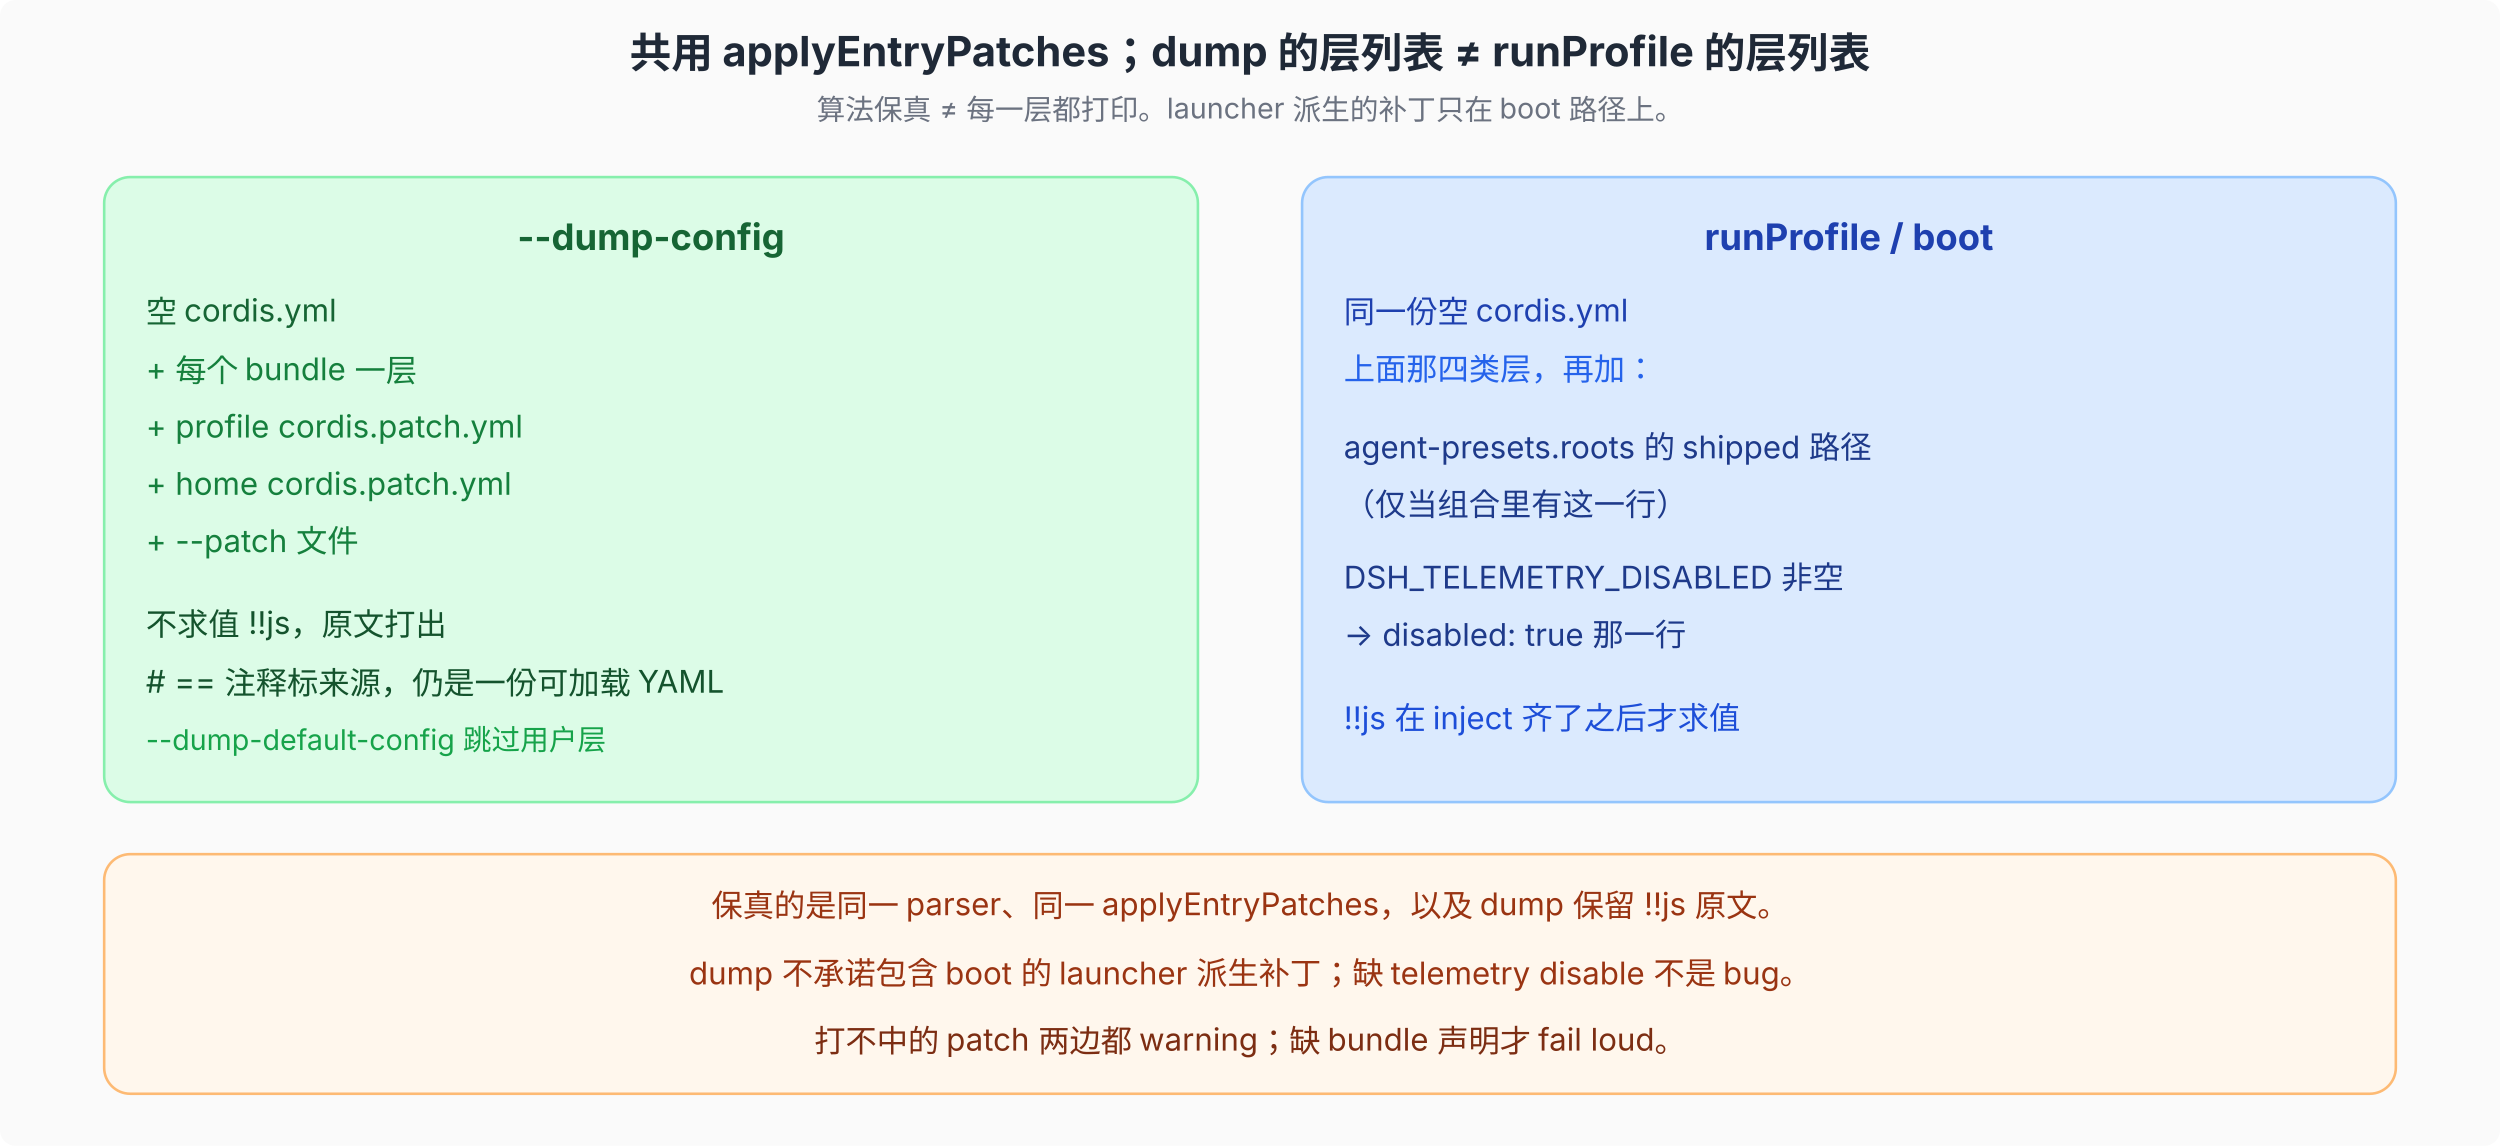
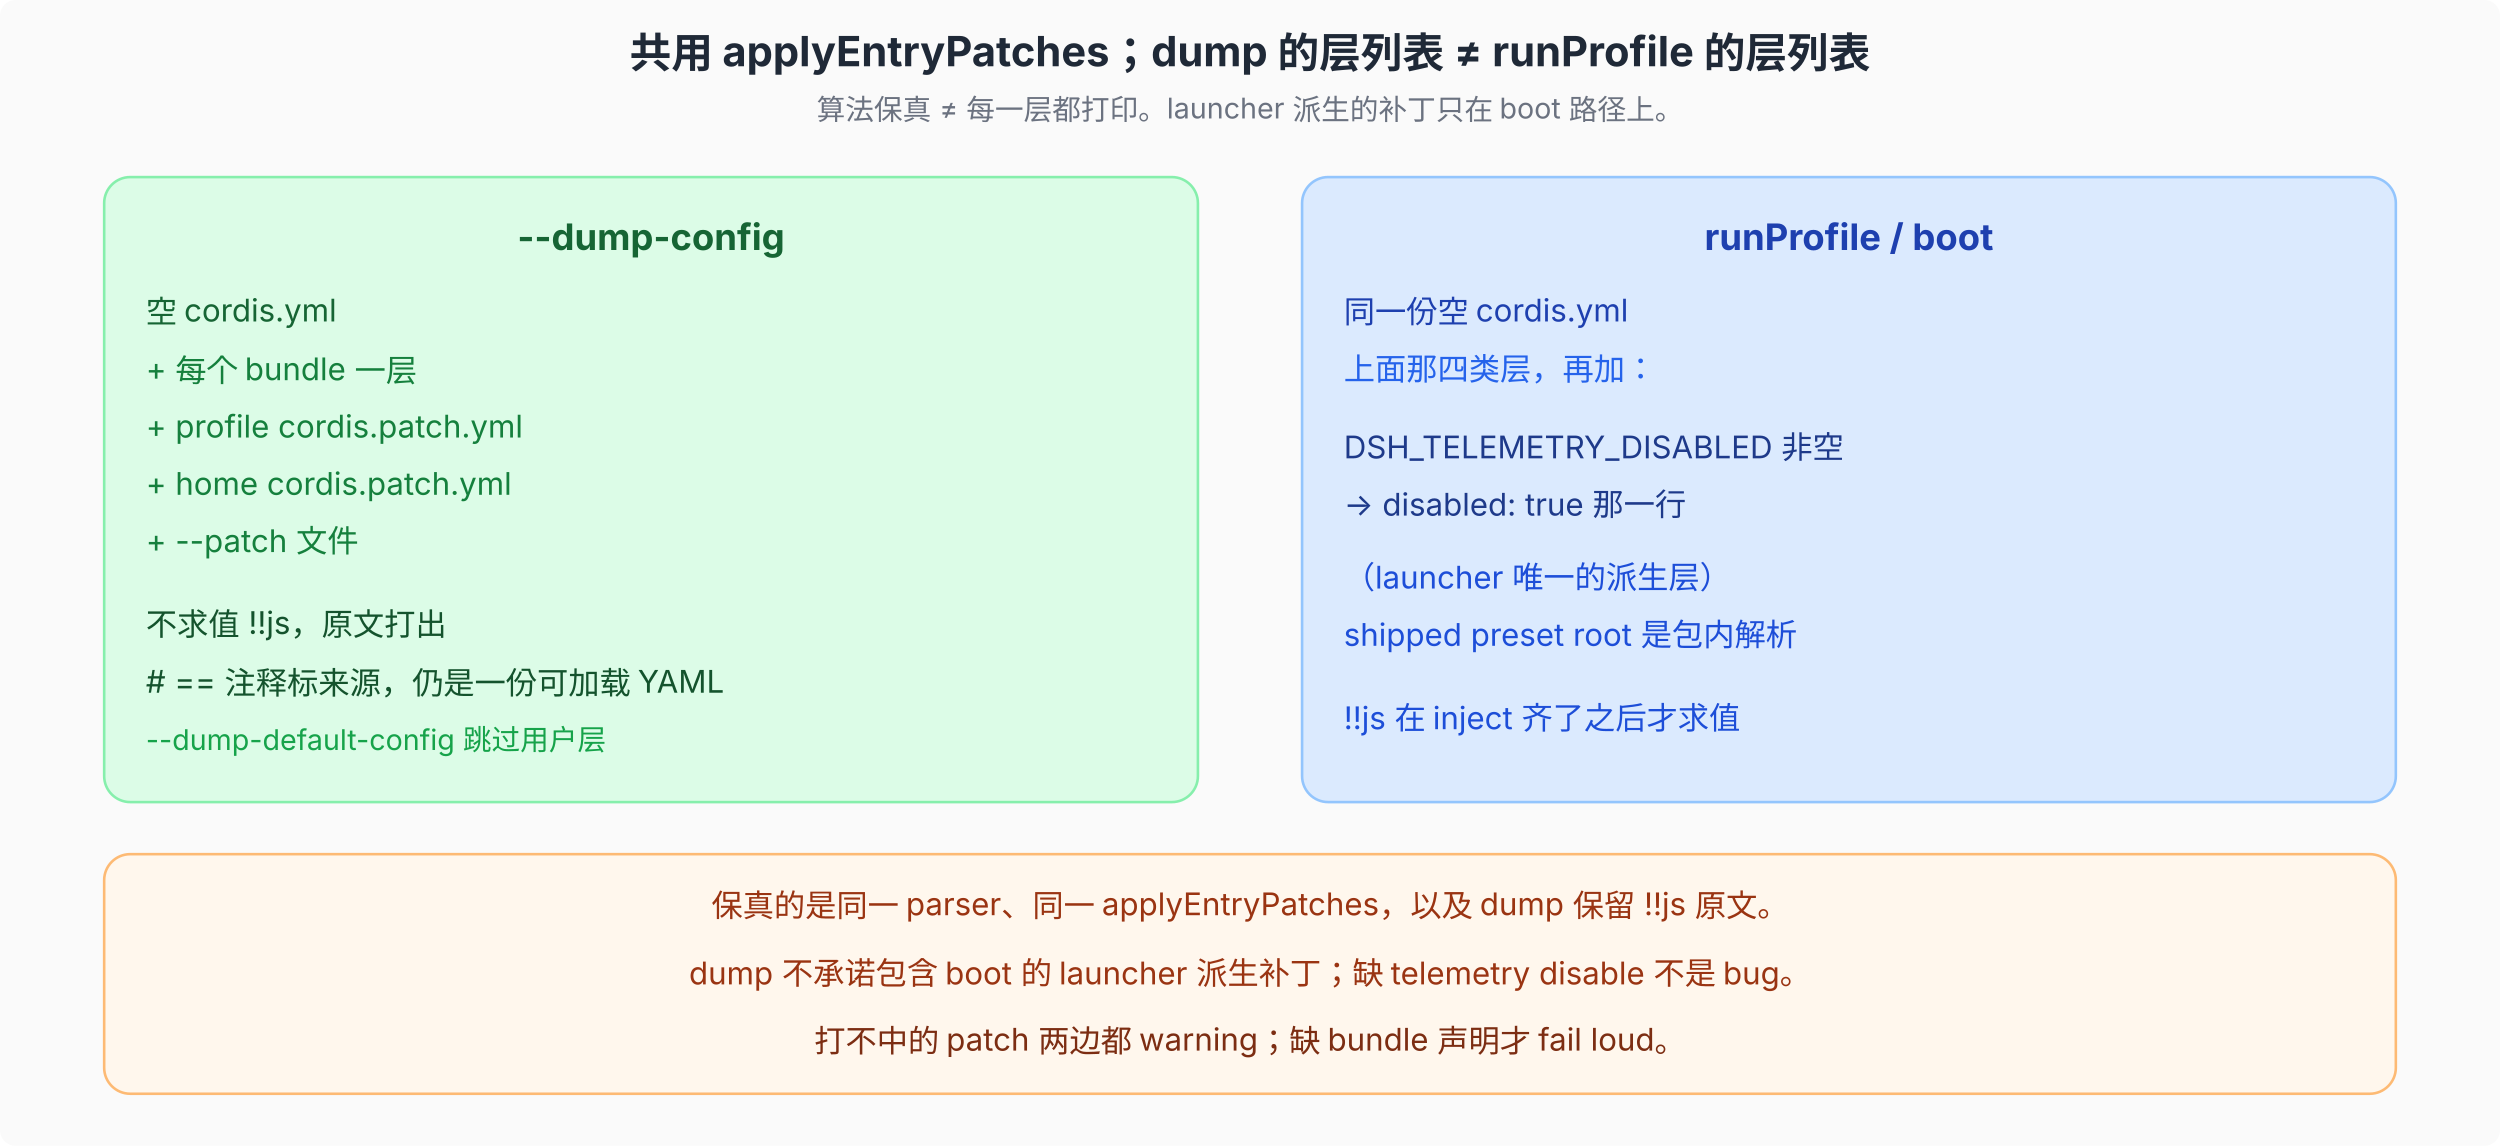
<svg xmlns="http://www.w3.org/2000/svg" viewBox="0 0 960 440" font-family="system-ui, -apple-system, 'PingFang SC', 'Noto Sans SC', sans-serif" font-size="12">
  <defs>
    <marker id="arr" markerWidth="8" markerHeight="6" refX="8" refY="3" orient="auto">
      <path d="M0,0 L8,3 L0,6 Z" fill="#4b5563" />
    </marker>
  </defs>
  <rect width="960" height="440" fill="#fafafa" rx="6" />
  <text x="480" y="26" text-anchor="middle" font-size="16" font-weight="700" fill="#1f2937">共用 applyEntryPatches；dump 的层列表 ≠ runProfile 的层列表</text>
  <text x="480" y="46" text-anchor="middle" font-size="11" fill="#6b7280">算法保真 ≠ 每一层都打印。launcher 派生的补丁只在 boot 路径上。</text>
  <rect x="40" y="68" width="420" height="240" rx="10" fill="#dcfce7" stroke="#86efac" />
  <text x="250" y="96" text-anchor="middle" font-size="14" font-weight="700" fill="#166534">--dump-config</text>
  <text x="56" y="124" font-size="12" fill="#166534">空 cordis.yml</text>
  <text x="56" y="146" font-size="12" fill="#15803d">+ 每个 bundle 一层</text>
  <text x="56" y="168" font-size="12" fill="#15803d">+ profile cordis.patch.yml</text>
  <text x="56" y="190" font-size="12" fill="#15803d">+ home cordis.patch.yml</text>
  <text x="56" y="212" font-size="12" fill="#15803d">+ --patch 文件</text>
  <text x="56" y="244" font-size="12" fill="#14532d">不求值 !!js，原文打出</text>
  <text x="56" y="266" font-size="12" fill="#14532d"># == 注释标来源，仍是一份可加载 YAML</text>
  <text x="56" y="288" font-size="11" fill="#16a34a">--dump-default-config 跳过用户层</text>
  <rect x="500" y="68" width="420" height="240" rx="10" fill="#dbeafe" stroke="#93c5fd" />
  <text x="710" y="96" text-anchor="middle" font-size="14" font-weight="700" fill="#1e40af">runProfile / boot</text>
  <text x="516" y="124" font-size="12" fill="#1e40af">同一份空 cordis.yml</text>
  <text x="516" y="146" font-size="12" fill="#2563eb">上面那四类层，再加：</text>
-   <text x="516" y="176" font-size="12" fill="#1e3a8a">agent-presets.roots 的 shipped 路径</text>
-   <text x="516" y="198" font-size="12" fill="#1e3a8a">（仅当组合里有这一行）</text>
-   <text x="516" y="226" font-size="12" fill="#1e3a8a">DSH_TELEMETRY_DISABLED 非空</text>
-   <text x="516" y="248" font-size="12" fill="#1e3a8a">→ disabled: true 那一行</text>
+   <text x="516" y="176" font-size="12" fill="#1e3a8a">DSH_TELEMETRY_DISABLED 非空</text>
+   <text x="516" y="198" font-size="12" fill="#1e3a8a">→ disabled: true 那一行</text>
+   <text x="516" y="226" font-size="12" fill="#1d4ed8">（launcher 唯一的派生层）</text>
+   <text x="516" y="248" font-size="12" fill="#1d4ed8">shipped preset root 是包内解析</text>
  <text x="516" y="280" font-size="12" fill="#1d4ed8">!!js 在 inject 齐了之后才求值</text>
  <rect x="40" y="328" width="880" height="92" rx="10" fill="#fff7ed" stroke="#fdba74" />
  <text x="480" y="352" text-anchor="middle" font-size="12" fill="#9a3412">保真的是同一 parser、同一 applyEntryPatches，以及 dump 保留 !!js 原文。</text>
  <text x="480" y="378" text-anchor="middle" font-size="12" fill="#9a3412">dump 不承诺包含 boot 的 launcher 派生补丁；缺 telemetry disable 不是 bug。</text>
  <text x="480" y="404" text-anchor="middle" font-size="12" fill="#7c2d12">打不中的 patch 两边都 warning；缺 bundle 声明才 fail loud。</text>
</svg>
